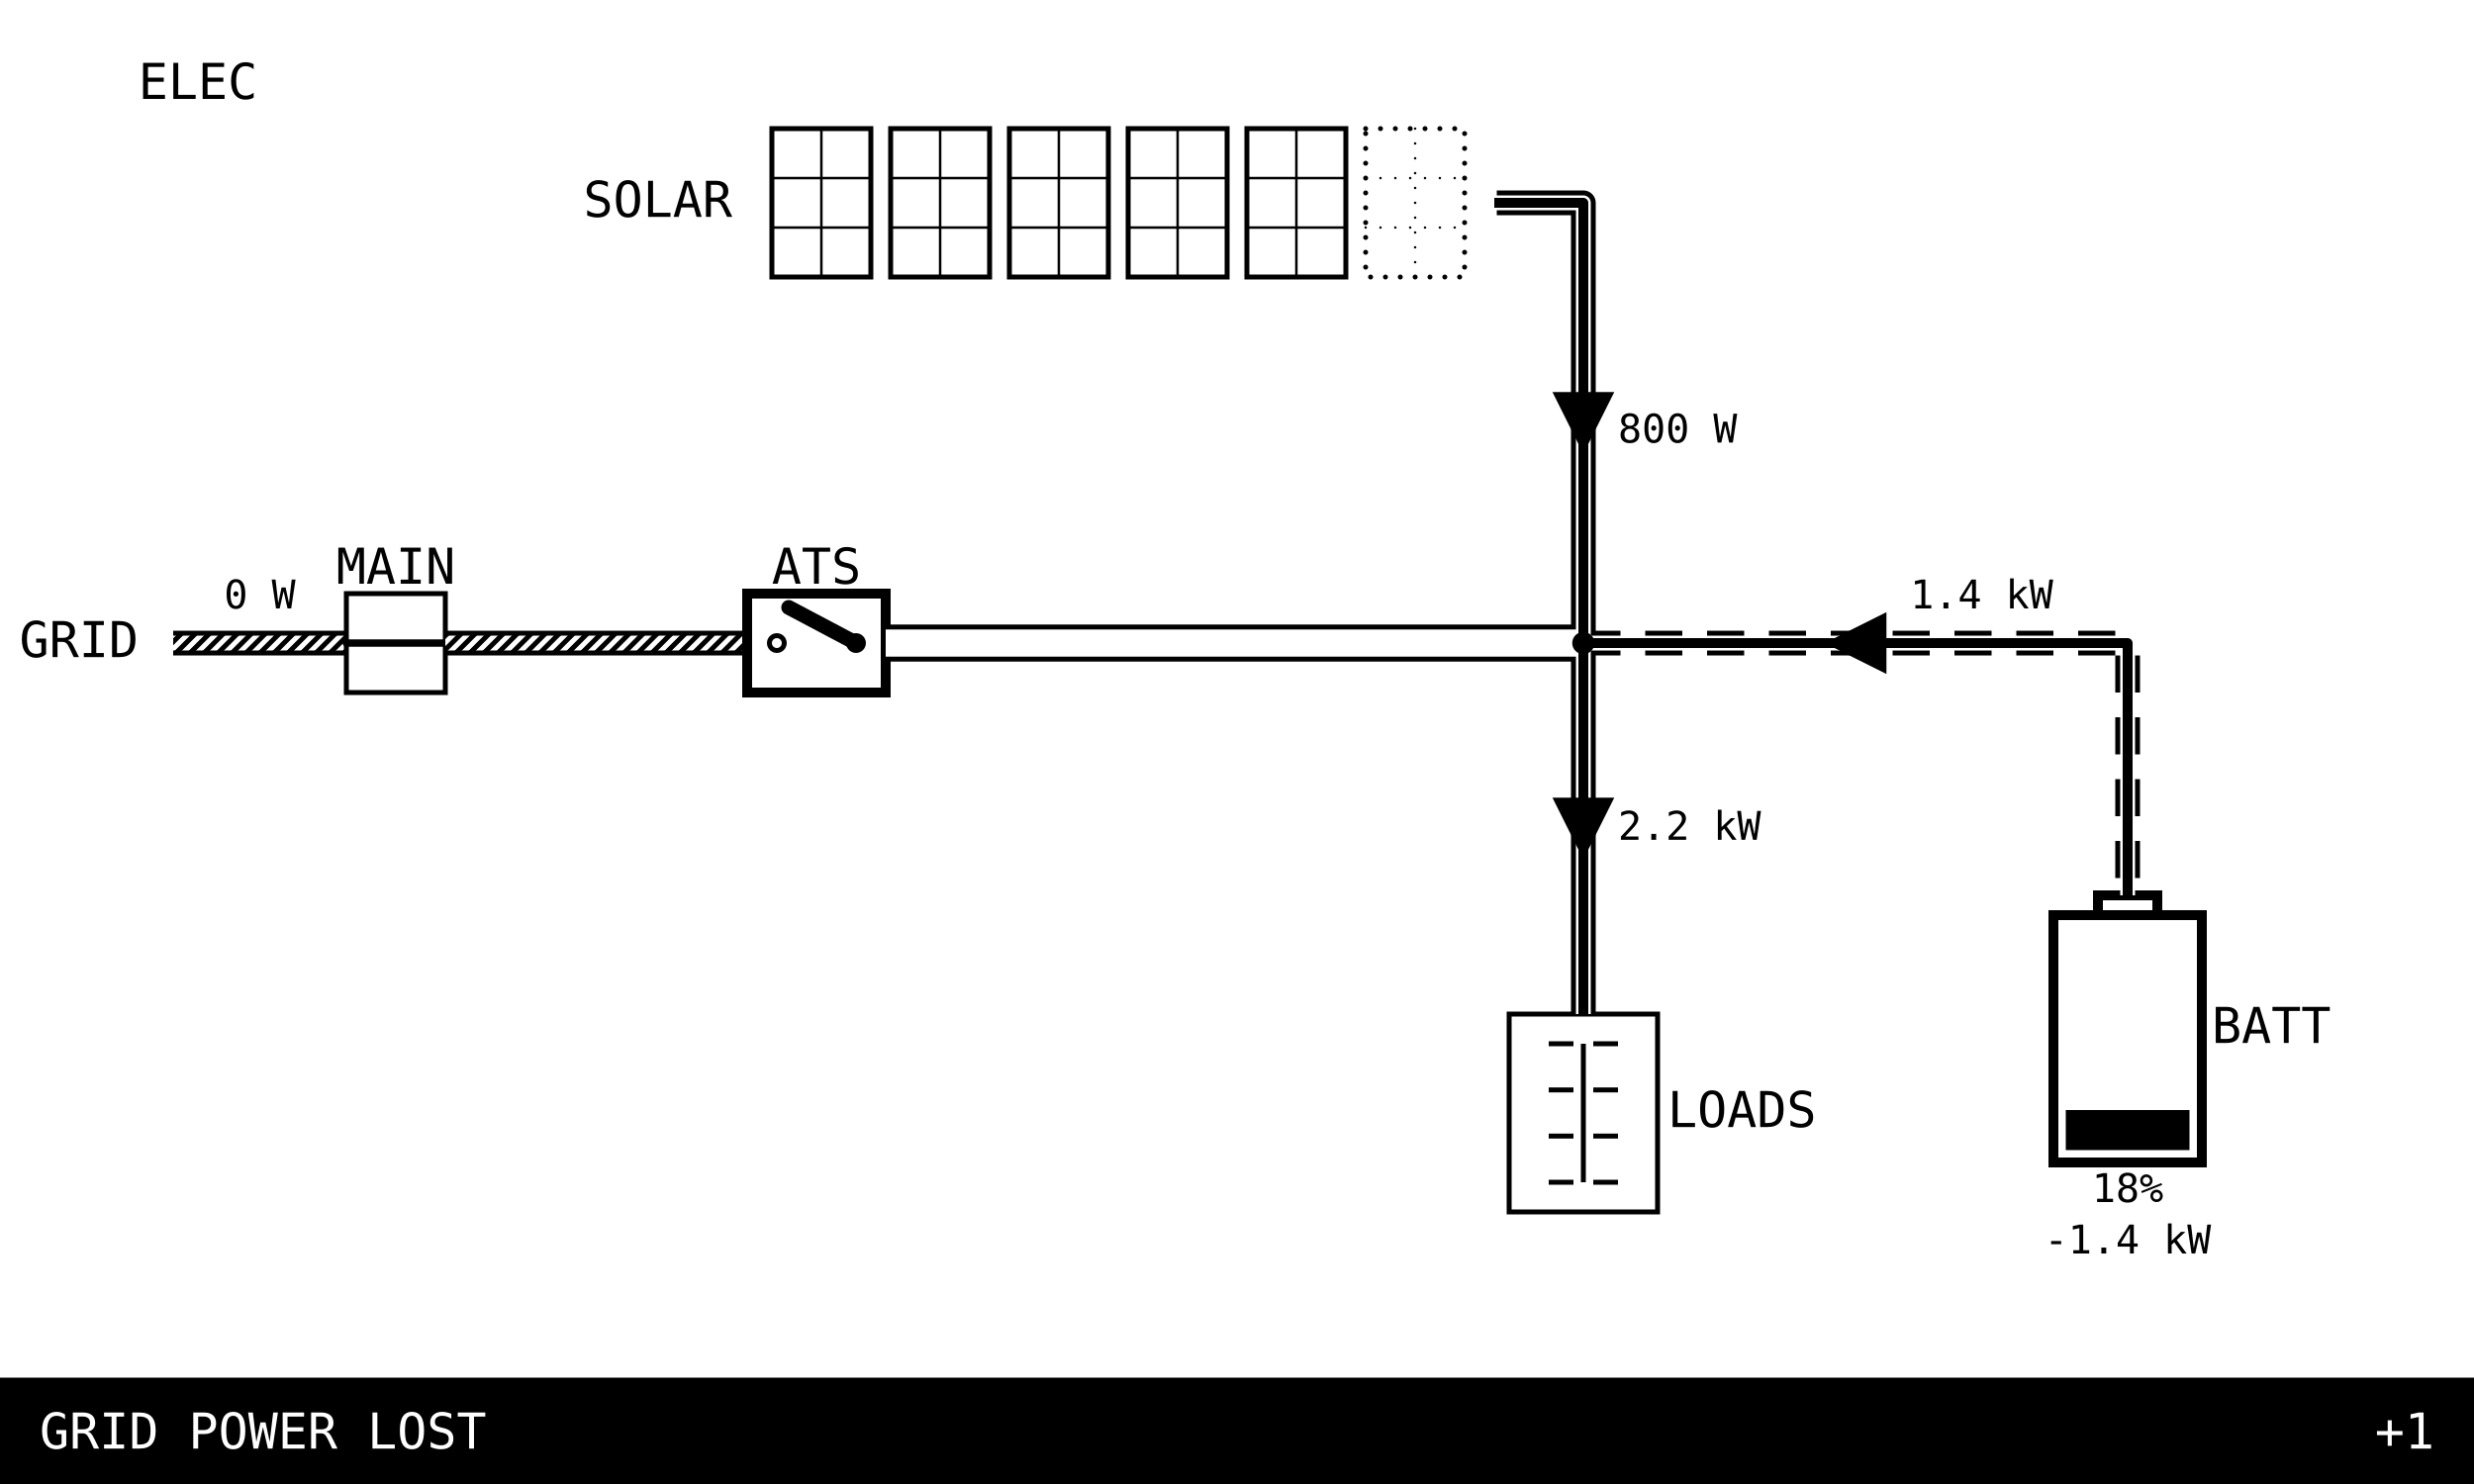
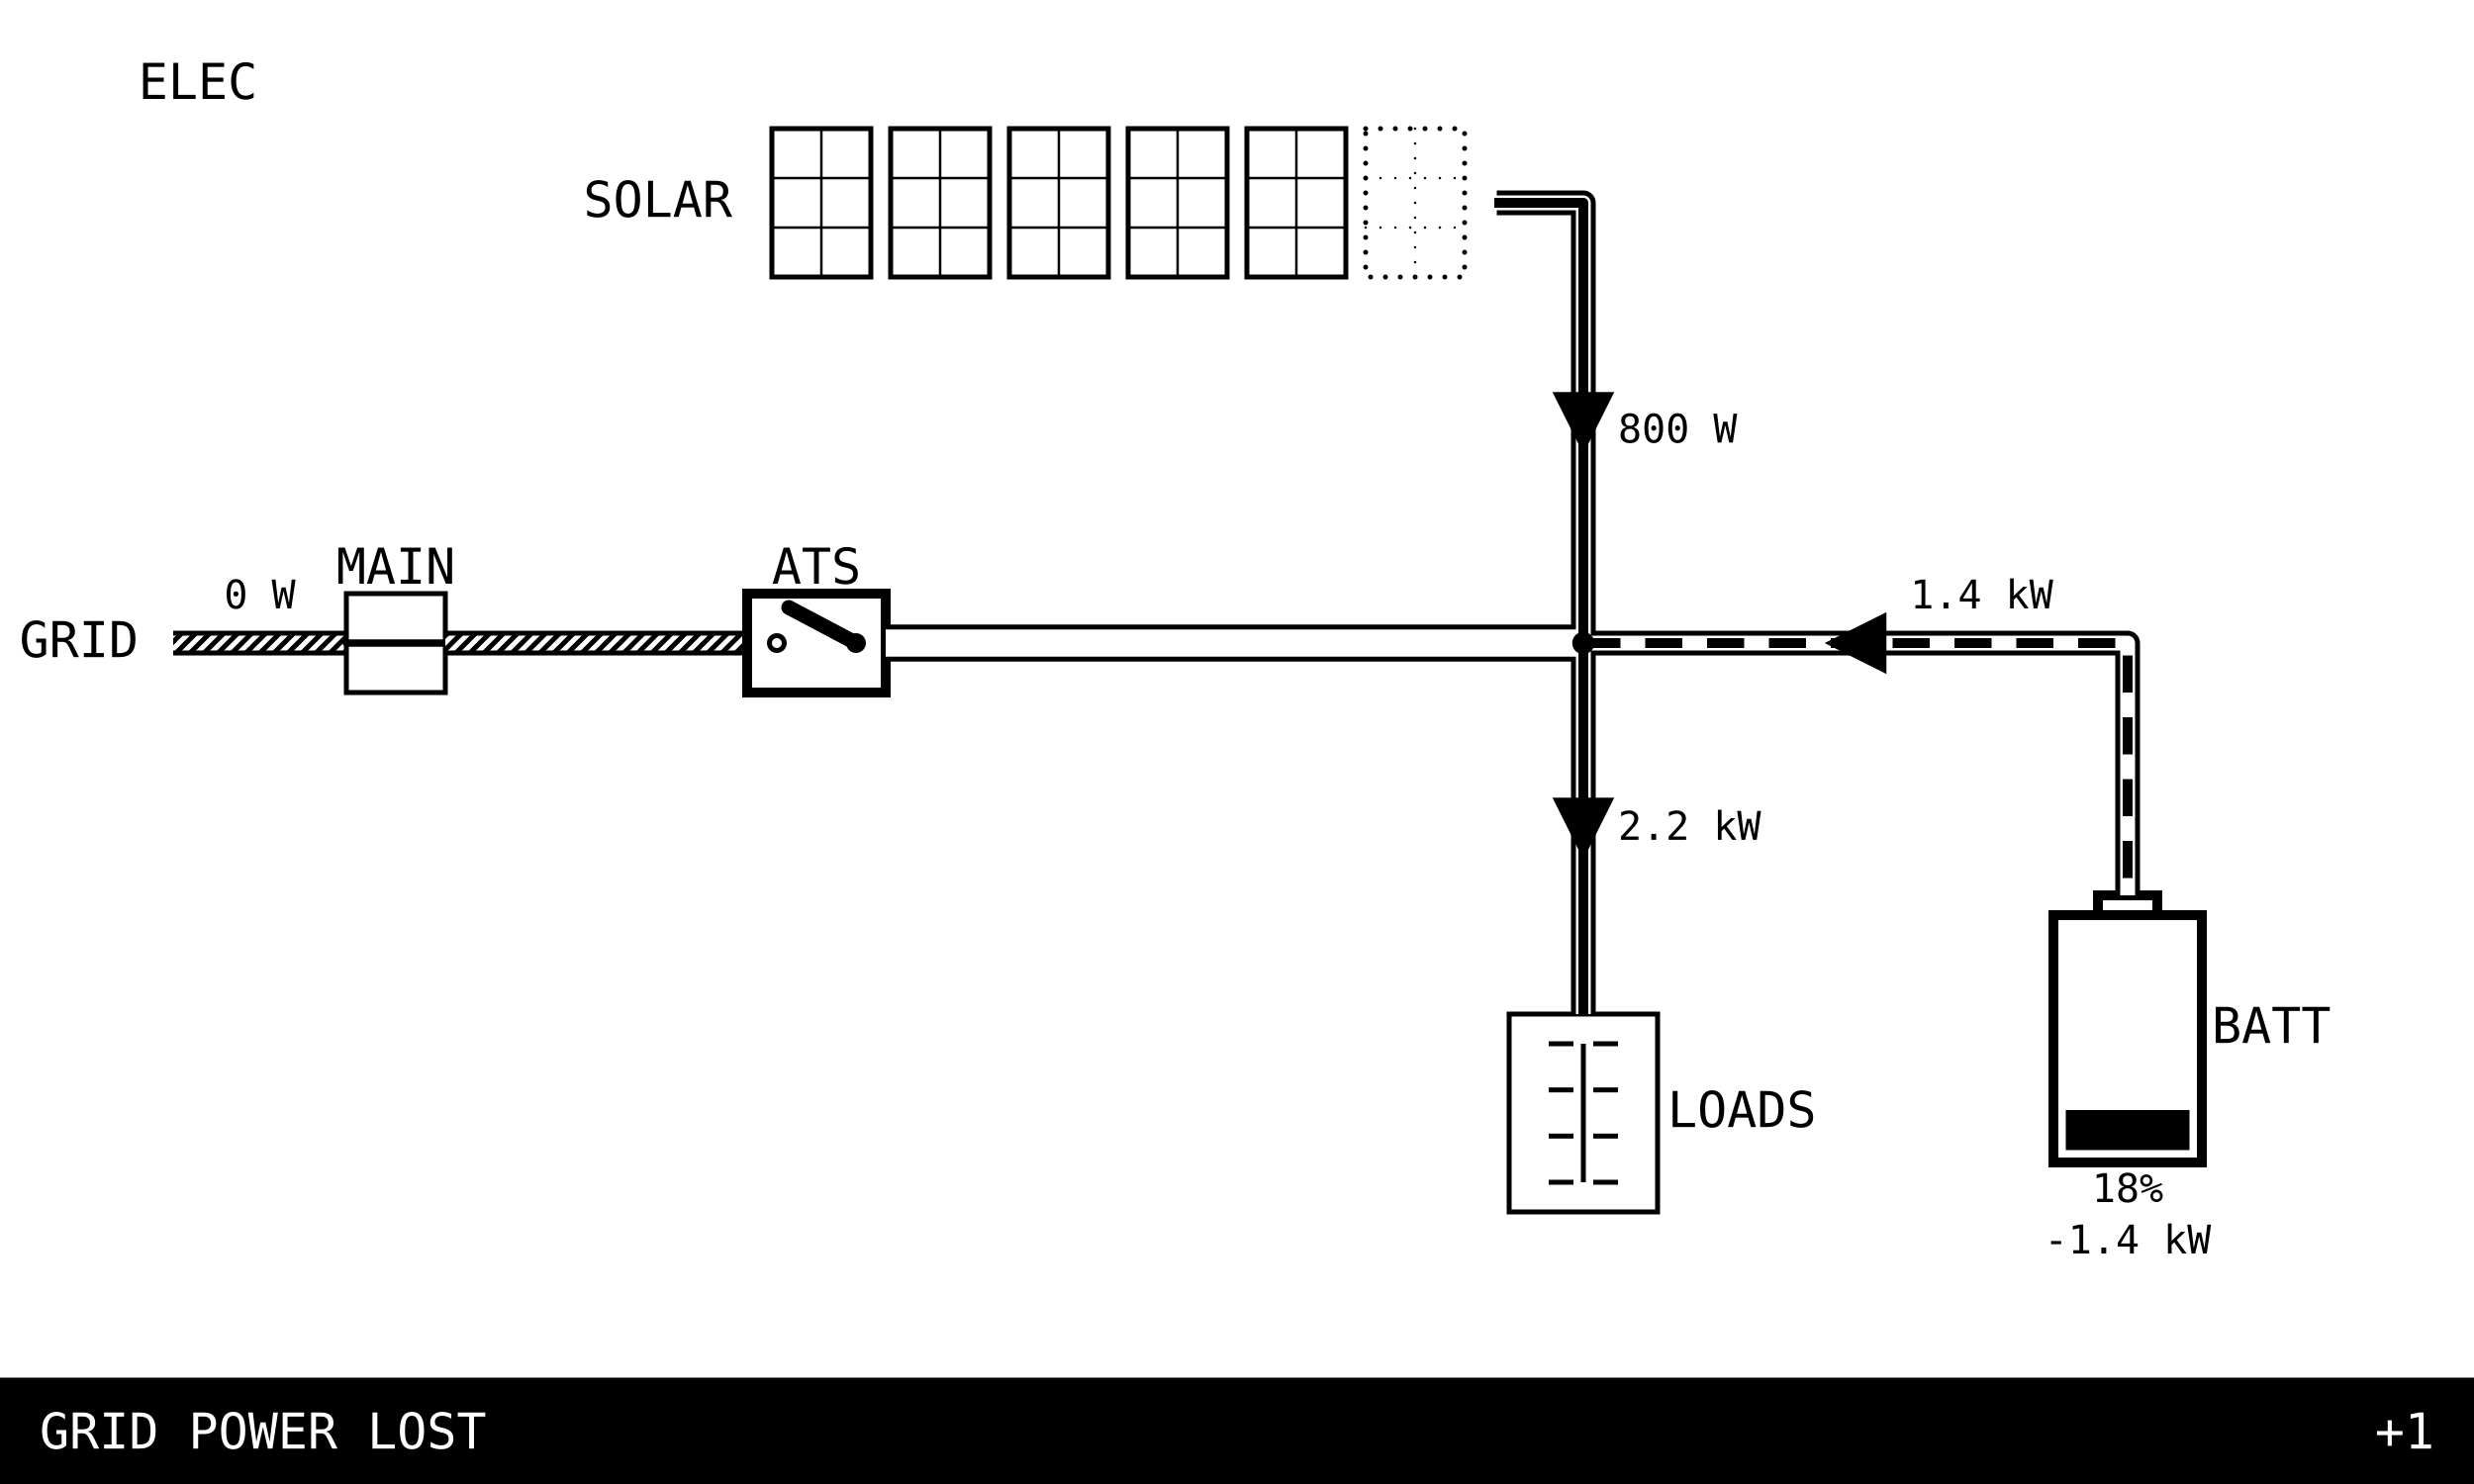
<svg xmlns="http://www.w3.org/2000/svg" viewBox="0 0 1000 600" width="1280" height="768" data-page="electrical" data-theme="eink_mono">
  <rect x="0" y="0" width="1000" height="600" fill="#ffffff" />
  <g id="casings">
    <g data-for="grid">
      <polyline points="70,260 140,260" fill="none" stroke="#000000" stroke-width="10" stroke-linejoin="round" />
    </g>
    <g data-for="grid_link">
      <polyline points="180,260 302,260" fill="none" stroke="#000000" stroke-width="10" stroke-linejoin="round" />
    </g>
    <g data-for="backup_feed">
      <polyline points="358,260 640,260" fill="none" stroke="#000000" stroke-width="15" stroke-linejoin="round" />
    </g>
    <g data-for="solar">
      <polyline points="604,82 640,82 640,260" fill="none" stroke="#000000" stroke-width="10" stroke-linejoin="round" />
    </g>
    <g data-for="battery_feed">
-       <polyline points="640,260 860,260 860,362" fill="none" stroke="#000000" stroke-width="10" stroke-dasharray="15 10" stroke-linejoin="round" />
+       <polyline points="640,260 860,260 860,362" fill="none" stroke="#000000" stroke-width="10" stroke-linejoin="round" />
    </g>
    <g data-for="load_feed">
      <polyline points="640,260 640,410" fill="none" stroke="#000000" stroke-width="10" stroke-linejoin="round" />
    </g>
  </g>
  <g id="title">
    <text x="80" y="40" text-anchor="middle" font-family="DejaVu Sans Mono, monospace" font-size="20" fill="#000000">ELEC</text>
  </g>
  <g id="grid">
    <pattern id="hatch-grid-0" width="4" height="4" patternUnits="userSpaceOnUse" patternTransform="rotate(45)">
      <rect x="0" y="0" width="4" height="4" fill="#ffffff" />
      <rect x="0" y="0" width="2" height="4" fill="#000000" />
    </pattern>
    <line x1="70" y1="260" x2="140" y2="260" stroke="url(#hatch-grid-0)" stroke-width="6" stroke-linecap="butt" />
    <text x="56" y="260" text-anchor="end" dominant-baseline="middle" font-family="DejaVu Sans Mono, monospace" font-size="20" fill="#000000">GRID</text>
    <text x="105" y="246" text-anchor="middle" font-family="DejaVu Sans Mono, monospace" font-size="16" fill="#000000">0 W</text>
  </g>
  <g id="main_breaker">
    <g>
      <rect x="140" y="240" width="40" height="40" fill="none" stroke="#000000" stroke-width="2" />
      <line x1="140" y1="260" x2="180" y2="260" stroke="#000000" stroke-width="3" stroke-linecap="round" />
    </g>
    <text x="160" y="236" text-anchor="middle" font-family="DejaVu Sans Mono, monospace" font-size="20" fill="#000000">MAIN</text>
  </g>
  <g id="grid_link">
    <pattern id="hatch-grid_link-0" width="4" height="4" patternUnits="userSpaceOnUse" patternTransform="rotate(45)">
      <rect x="0" y="0" width="4" height="4" fill="#ffffff" />
      <rect x="0" y="0" width="2" height="4" fill="#000000" />
    </pattern>
    <line x1="180" y1="260" x2="302" y2="260" stroke="url(#hatch-grid_link-0)" stroke-width="6" stroke-linecap="butt" />
  </g>
  <g id="ats">
    <g>
      <rect x="302" y="240" width="56" height="40" fill="none" stroke="#000000" stroke-width="4" />
      <circle cx="314" cy="260" r="3" fill="none" stroke="#000000" stroke-width="2" />
      <circle cx="346" cy="260" r="3" fill="none" stroke="#000000" stroke-width="2" />
      <line x1="346" y1="260" x2="318.8" y2="245.6" stroke="#000000" stroke-width="6" stroke-linecap="round" />
    </g>
    <text x="330" y="236" text-anchor="middle" font-family="DejaVu Sans Mono, monospace" font-size="20" fill="#000000">ATS</text>
  </g>
  <g id="backup_feed">
    <polyline points="358,260 640,260" fill="none" stroke="#ffffff" stroke-width="11" stroke-linejoin="round" />
  </g>
  <g id="array">
    <rect x="300" y="40" width="304" height="84" fill="none" stroke="#ffffff" stroke-width="2" />
    <g id="array.p1">
      <rect x="312" y="52" width="40" height="60" fill="none" stroke="#000000" stroke-width="2" />
      <line x1="312" y1="72" x2="352" y2="72" stroke="#000000" stroke-width="1" />
      <line x1="312" y1="92" x2="352" y2="92" stroke="#000000" stroke-width="1" />
      <line x1="332" y1="52" x2="332" y2="112" stroke="#000000" stroke-width="1" />
    </g>
    <g id="array.p2">
      <rect x="360" y="52" width="40" height="60" fill="none" stroke="#000000" stroke-width="2" />
      <line x1="360" y1="72" x2="400" y2="72" stroke="#000000" stroke-width="1" />
      <line x1="360" y1="92" x2="400" y2="92" stroke="#000000" stroke-width="1" />
      <line x1="380" y1="52" x2="380" y2="112" stroke="#000000" stroke-width="1" />
    </g>
    <g id="array.p3">
      <rect x="408" y="52" width="40" height="60" fill="none" stroke="#000000" stroke-width="2" />
      <line x1="408" y1="72" x2="448" y2="72" stroke="#000000" stroke-width="1" />
      <line x1="408" y1="92" x2="448" y2="92" stroke="#000000" stroke-width="1" />
      <line x1="428" y1="52" x2="428" y2="112" stroke="#000000" stroke-width="1" />
    </g>
    <g id="array.p4">
      <rect x="456" y="52" width="40" height="60" fill="none" stroke="#000000" stroke-width="2" />
      <line x1="456" y1="72" x2="496" y2="72" stroke="#000000" stroke-width="1" />
      <line x1="456" y1="92" x2="496" y2="92" stroke="#000000" stroke-width="1" />
      <line x1="476" y1="52" x2="476" y2="112" stroke="#000000" stroke-width="1" />
    </g>
    <g id="array.p5">
      <rect x="504" y="52" width="40" height="60" fill="none" stroke="#000000" stroke-width="2" />
      <line x1="504" y1="72" x2="544" y2="72" stroke="#000000" stroke-width="1" />
      <line x1="504" y1="92" x2="544" y2="92" stroke="#000000" stroke-width="1" />
      <line x1="524" y1="52" x2="524" y2="112" stroke="#000000" stroke-width="1" />
    </g>
    <g id="array.p6">
      <rect x="552" y="52" width="40" height="60" fill="none" stroke="#000000" stroke-width="2" stroke-dasharray="0 6" stroke-linecap="round" />
      <line x1="552" y1="72" x2="592" y2="72" stroke="#000000" stroke-width="1" stroke-dasharray="0 6" stroke-linecap="round" />
      <line x1="552" y1="92" x2="592" y2="92" stroke="#000000" stroke-width="1" stroke-dasharray="0 6" stroke-linecap="round" />
      <line x1="572" y1="52" x2="572" y2="112" stroke="#000000" stroke-width="1" stroke-dasharray="0 6" stroke-linecap="round" />
    </g>
    <text x="296" y="82" text-anchor="end" dominant-baseline="middle" font-family="DejaVu Sans Mono, monospace" font-size="20" fill="#000000">SOLAR</text>
  </g>
  <g id="solar">
    <polyline points="604,82 640,82 640,260" fill="none" stroke="#ffffff" stroke-width="6" stroke-linejoin="round" />
    <polyline points="604,82 640,82 640,260" fill="none" stroke="#000000" stroke-width="4" stroke-linejoin="round" />
    <polygon points="640,183.5 627.5,158.5 652.5,158.5" fill="#000000" />
    <text x="654" y="174.4" text-anchor="start" dominant-baseline="middle" font-family="DejaVu Sans Mono, monospace" font-size="16" fill="#000000">800 W</text>
  </g>
  <g id="battery">
    <rect x="830" y="370" width="60" height="100" fill="none" stroke="#000000" stroke-width="4" />
    <rect x="848" y="362" width="24" height="8" fill="none" stroke="#000000" stroke-width="4" />
    <rect x="835" y="448.8" width="50" height="16.2" fill="#000000" />
    <text x="894" y="416" text-anchor="start" dominant-baseline="middle" font-family="DejaVu Sans Mono, monospace" font-size="20" fill="#000000">BATT</text>
    <text x="860" y="486" text-anchor="middle" font-family="DejaVu Sans Mono, monospace" font-size="16" fill="#000000">18%</text>
    <text x="860" y="506.8" text-anchor="middle" font-family="DejaVu Sans Mono, monospace" font-size="16" fill="#000000">-1.4 kW</text>
  </g>
  <g id="battery_feed">
    <polyline points="640,260 860,260 860,362" fill="none" stroke="#ffffff" stroke-width="6" stroke-linejoin="round" />
-     <polyline points="640,260 860,260 860,362" fill="none" stroke="#000000" stroke-width="4" stroke-linejoin="round" />
+     <polyline points="640,260 860,260 860,362" fill="none" stroke="#000000" stroke-width="4" stroke-dasharray="15 10" stroke-linejoin="round" />
    <polygon points="737.5,260 762.5,247.5 762.5,272.5" fill="#000000" />
    <text x="801" y="246" text-anchor="middle" font-family="DejaVu Sans Mono, monospace" font-size="16" fill="#000000">1.4 kW</text>
  </g>
  <g id="loads">
    <rect x="610" y="410" width="60" height="80" fill="none" stroke="#000000" stroke-width="2" />
    <line x1="640" y1="422" x2="640" y2="478" stroke="#000000" stroke-width="2" />
    <line x1="626" y1="422" x2="636" y2="422" stroke="#000000" stroke-width="2" />
    <line x1="644" y1="422" x2="654" y2="422" stroke="#000000" stroke-width="2" />
    <line x1="626" y1="440.67" x2="636" y2="440.67" stroke="#000000" stroke-width="2" />
    <line x1="644" y1="440.67" x2="654" y2="440.67" stroke="#000000" stroke-width="2" />
    <line x1="626" y1="459.33" x2="636" y2="459.33" stroke="#000000" stroke-width="2" />
    <line x1="644" y1="459.33" x2="654" y2="459.33" stroke="#000000" stroke-width="2" />
    <line x1="626" y1="478" x2="636" y2="478" stroke="#000000" stroke-width="2" />
    <line x1="644" y1="478" x2="654" y2="478" stroke="#000000" stroke-width="2" />
    <text x="674" y="450" text-anchor="start" dominant-baseline="middle" font-family="DejaVu Sans Mono, monospace" font-size="20" fill="#000000">LOADS</text>
  </g>
  <g id="load_feed">
    <polyline points="640,260 640,410" fill="none" stroke="#ffffff" stroke-width="6" stroke-linejoin="round" />
    <polyline points="640,260 640,410" fill="none" stroke="#000000" stroke-width="4" stroke-linejoin="round" />
    <polygon points="640,347.5 627.5,322.5 652.5,322.5" fill="#000000" />
    <text x="654" y="335" text-anchor="start" dominant-baseline="middle" font-family="DejaVu Sans Mono, monospace" font-size="16" fill="#000000">2.2 kW</text>
  </g>
  <g id="bus">
    <circle cx="640" cy="260" r="4.5" fill="#000000" />
  </g>
  <g id="banner">
    <g>
      <rect x="0" y="560" width="1000" height="40" fill="#000000" stroke="#000000" stroke-width="6" />
      <text x="16" y="580" text-anchor="start" dominant-baseline="middle" font-family="DejaVu Sans Mono, monospace" font-size="20" fill="#ffffff">GRID POWER LOST</text>
      <text x="984" y="580" text-anchor="end" dominant-baseline="middle" font-family="DejaVu Sans Mono, monospace" font-size="20" fill="#ffffff">+1</text>
    </g>
  </g>
</svg>
